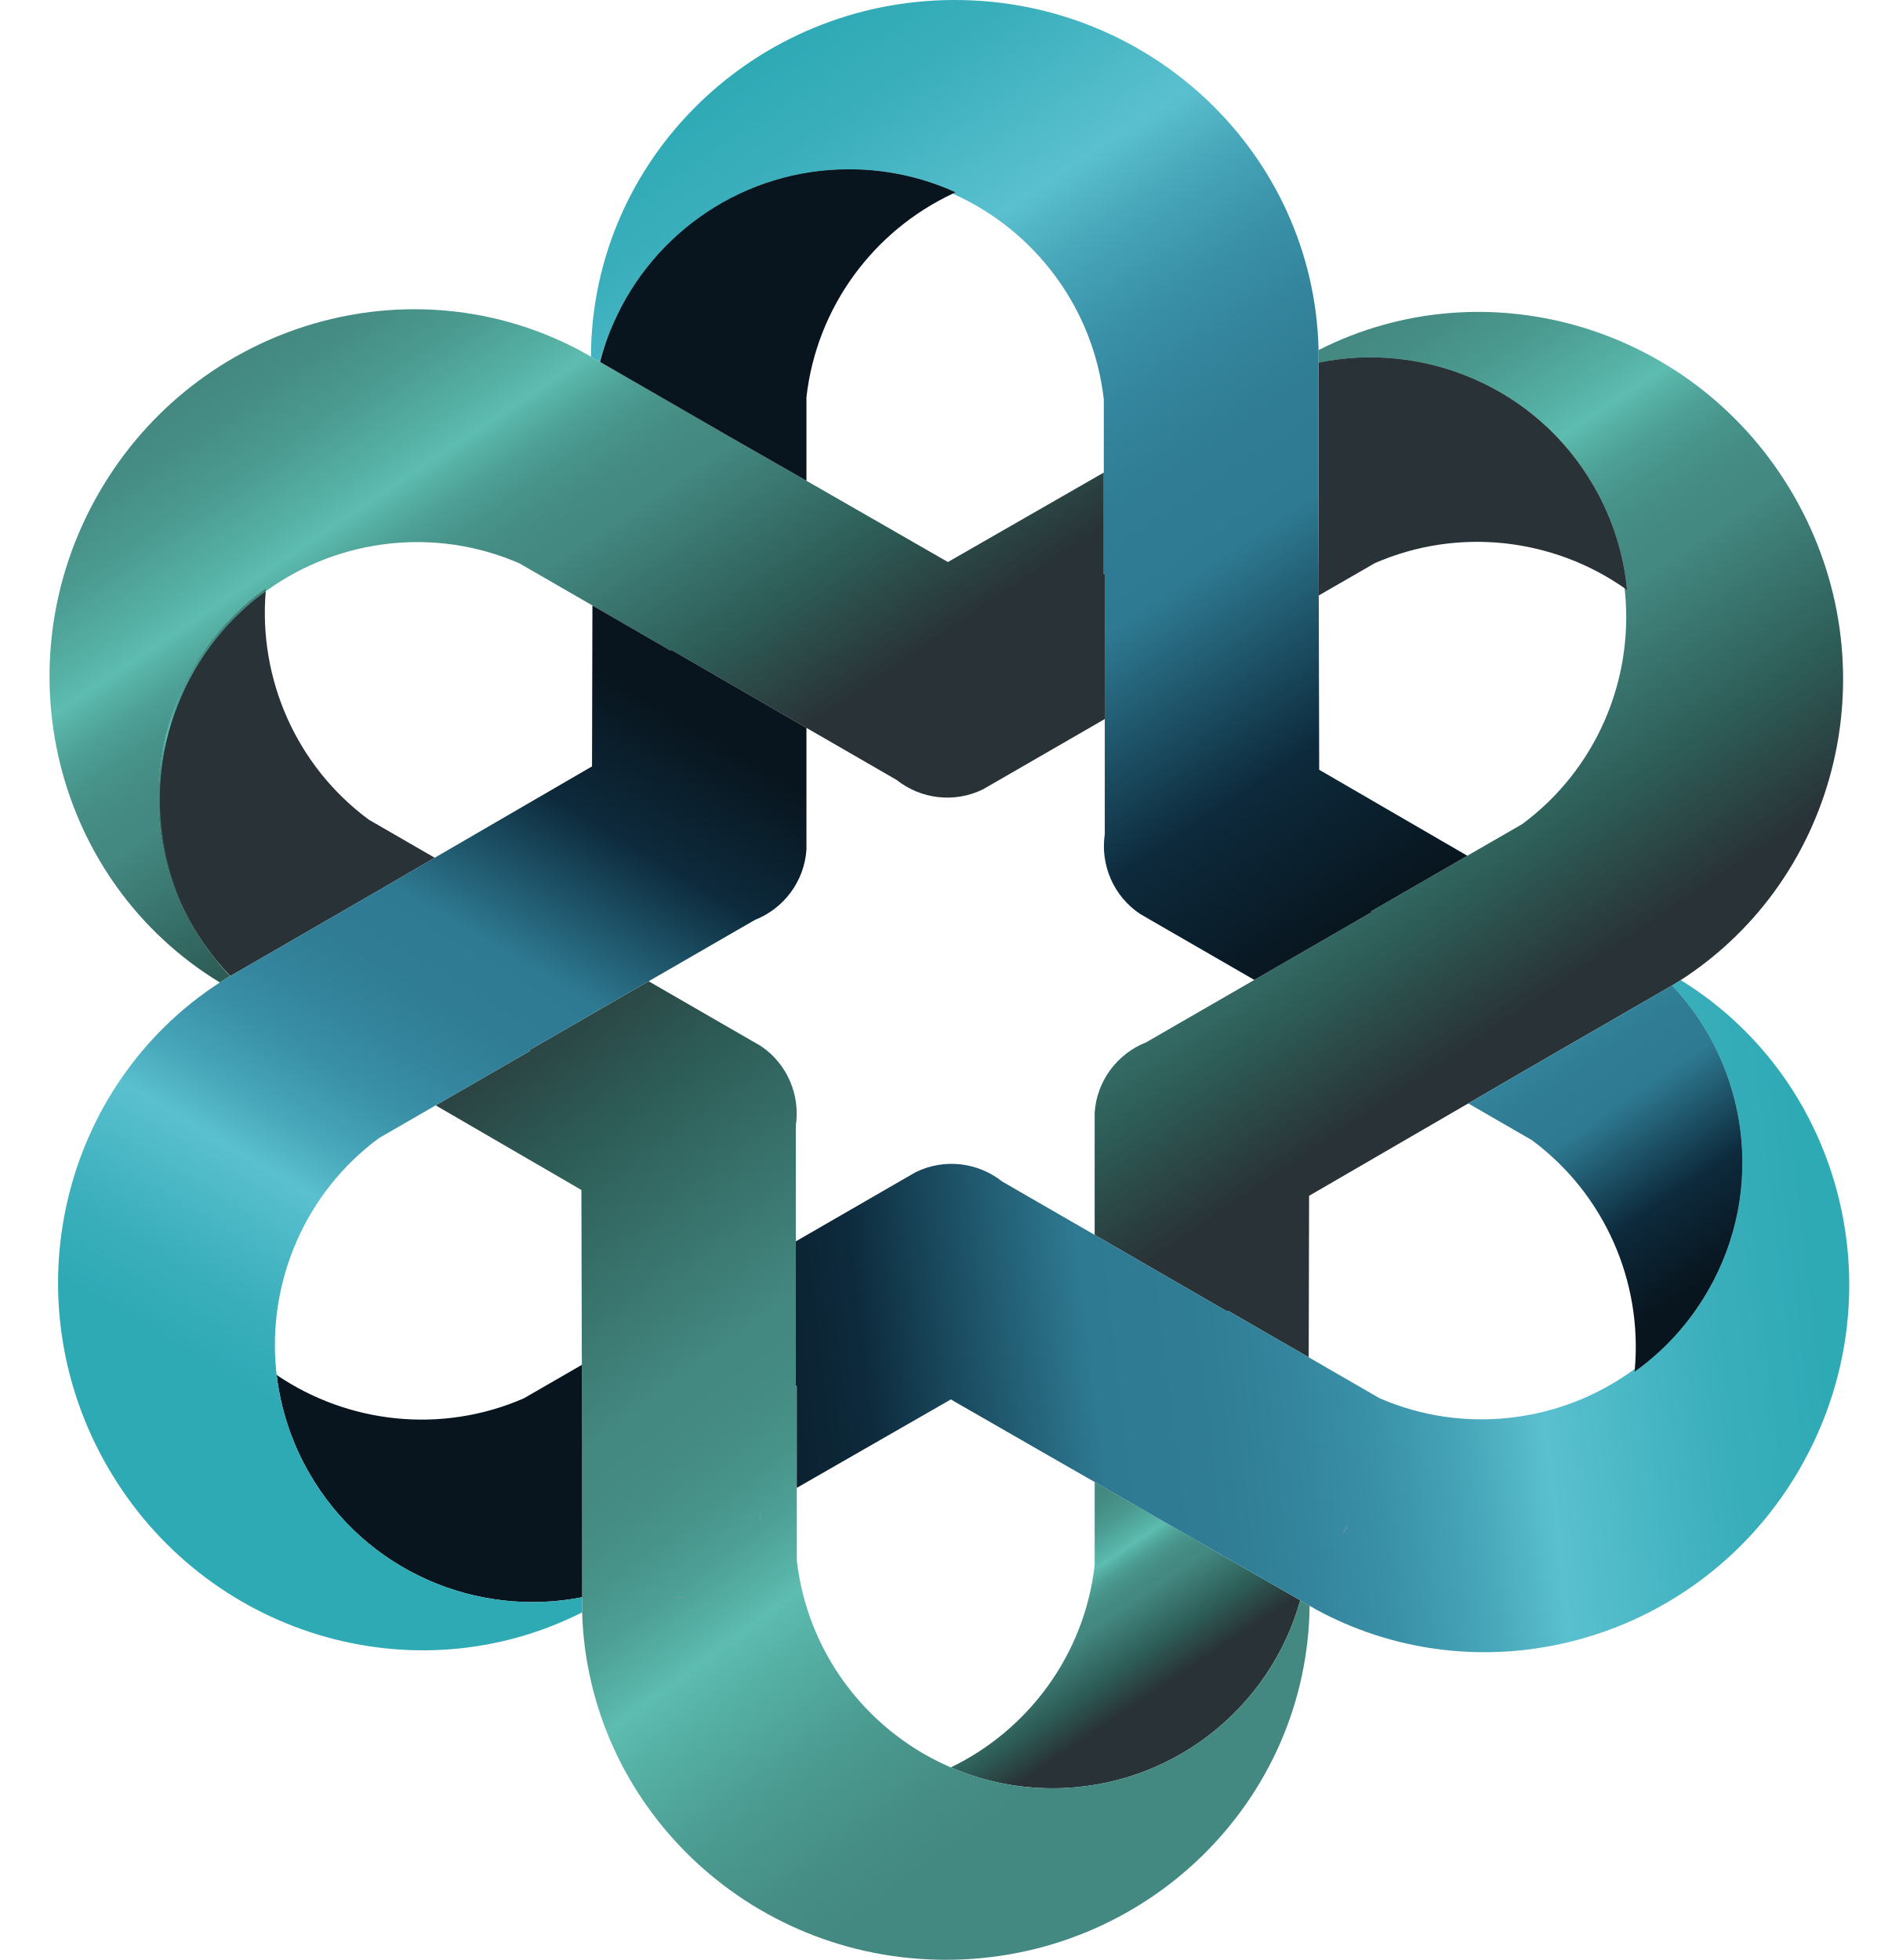
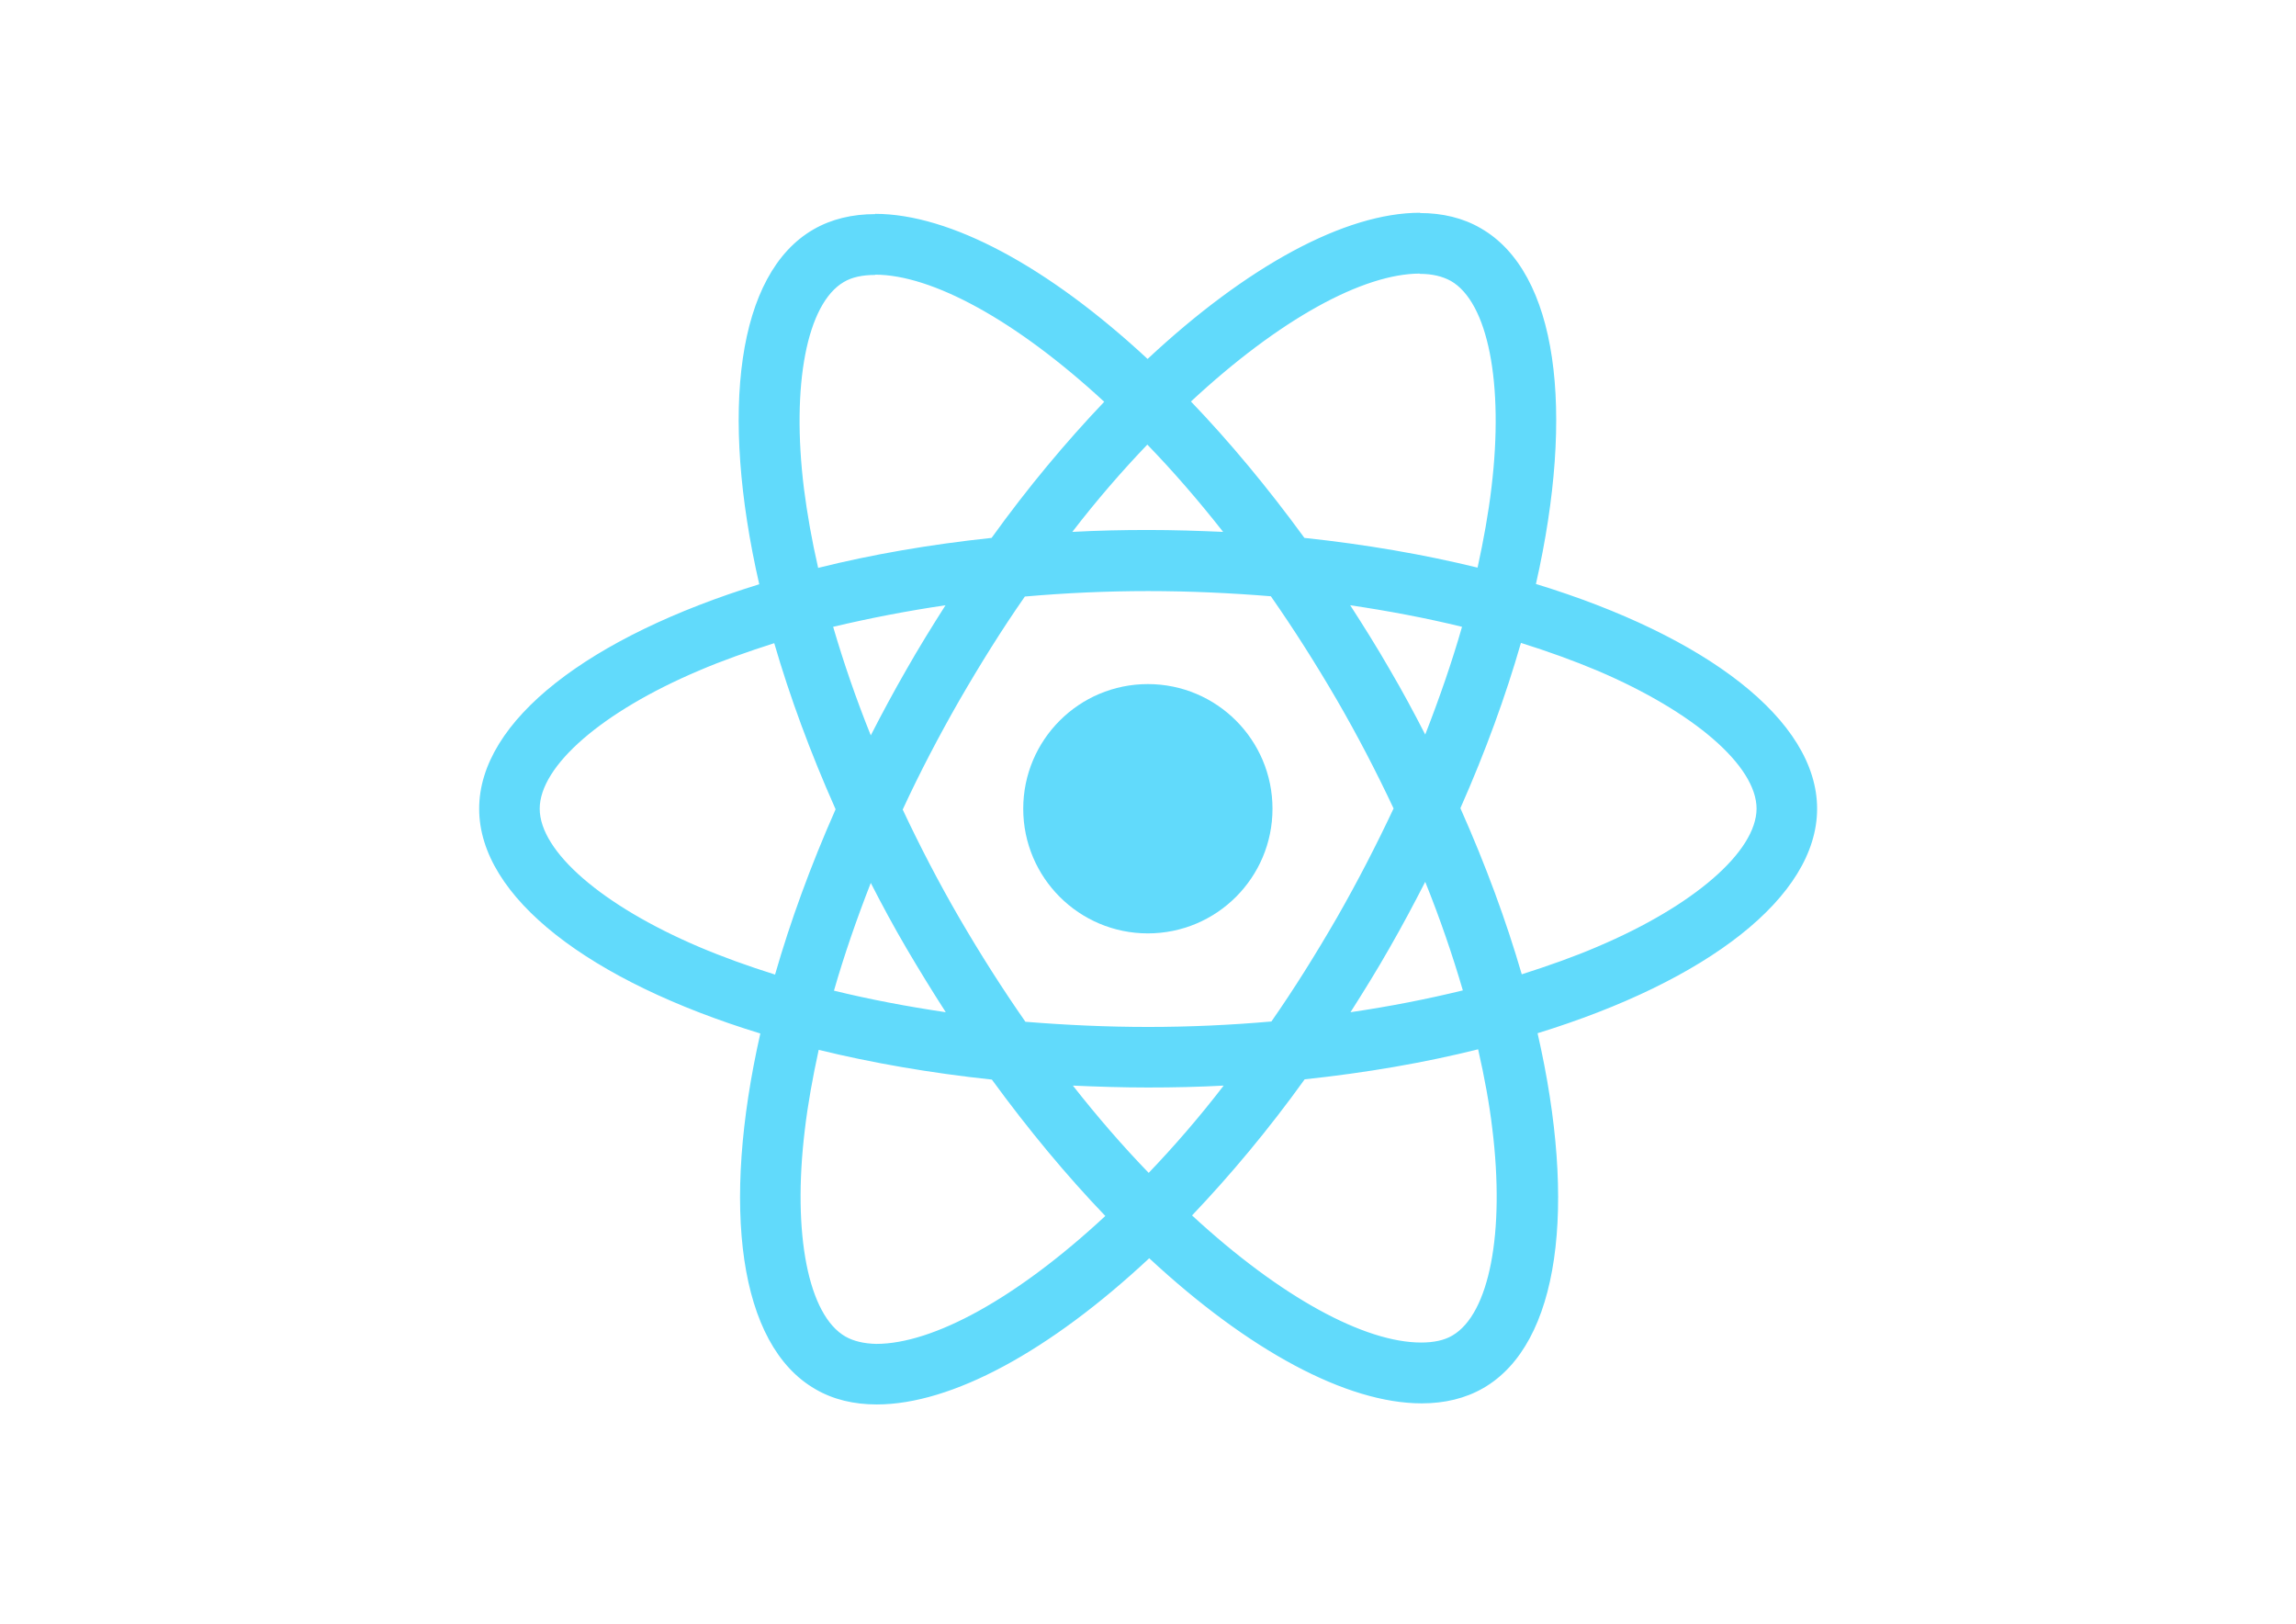
- <svg xmlns="http://www.w3.org/2000/svg" xmlns:xlink="http://www.w3.org/1999/xlink" height="403.7" preserveAspectRatio="xMidYMid meet" version="1.0" viewBox="-10.2 -0.0 391.0 403.7" width="391.0" zoomAndPan="magnify">
-   <linearGradient gradientUnits="userSpaceOnUse" id="a" x1="230.11" x2="325.56" xlink:actuate="onLoad" xlink:show="other" xlink:type="simple" y1="93.125" y2="235.01">
-     <stop offset="0" stop-color="#438881" />
-     <stop offset=".053" stop-color="#458D85" />
-     <stop offset=".13" stop-color="#4B9B91" />
-     <stop offset=".22" stop-color="#57B3A7" />
-     <stop offset=".25" stop-color="#5DBDB0" />
-     <stop offset=".263" stop-color="#59B5A9" />
-     <stop offset=".305" stop-color="#4EA197" />
-     <stop offset=".349" stop-color="#47938A" />
-     <stop offset=".394" stop-color="#448B83" />
-     <stop offset=".443" stop-color="#438881" />
-     <stop offset=".644" stop-color="#2D5C56" />
-     <stop offset=".8" stop-color="#293236" />
-     <stop offset="1" stop-color="#293236" />
-   </linearGradient>
-   <path d="m335.95 201.87c-0.43 0.29-0.859 0.56-1.3 0.83l-0.489 0.291-0.421 0.229-28.989 16.739c-3.9 2.271-8.141 4.74-12.561 7.311-10.74 6.25-22.49 13.061-32.779 19.029-0.021 10.451-0.051 22.181-0.08 33.261l-16.601-9.58-0.1 0.181-27.38-15.811v-25.189c0.439-6.591 4.71-12.15 10.6-14.471l22.28-12.86 24.12-13.93-0.101-0.18 19.851-11.46 11.3-6.52c15.229-11.27 22.939-29.57 21.18-47.69-0.03-0.3-0.06-0.6-0.1-0.9 0.16 0.1 0.319 0.22 0.479 0.33-0.699-7.31-2.939-14.59-6.859-21.37-11.73-20.32-34.88-29.92-56.65-25.4v-2.6c34.72-17.63 77.82-4.76 97.84 29.9 0 0.01 0 0.01 0.01 0.02 20.07 34.75 9.56 78.65-23.25 99.84z" fill="url(#a)" />
-   <linearGradient gradientUnits="userSpaceOnUse" id="b" x1="201.61" x2="230.01" xlink:actuate="onLoad" xlink:show="other" xlink:type="simple" y1="317.1" y2="359.32">
-     <stop offset="0" stop-color="#438881" />
-     <stop offset=".053" stop-color="#458D85" />
-     <stop offset=".13" stop-color="#4B9B91" />
-     <stop offset=".22" stop-color="#57B3A7" />
-     <stop offset=".25" stop-color="#5DBDB0" />
-     <stop offset=".263" stop-color="#59B5A9" />
-     <stop offset=".305" stop-color="#4EA197" />
-     <stop offset=".349" stop-color="#47938A" />
-     <stop offset=".394" stop-color="#448B83" />
-     <stop offset=".443" stop-color="#438881" />
-     <stop offset=".644" stop-color="#2D5C56" />
-     <stop offset=".8" stop-color="#293236" />
-     <stop offset="1" stop-color="#293236" />
-   </linearGradient>
-   <path d="m257.59 329.62c-6.24 22.33-26.72 38.711-51.04 38.711-7.431 0-14.511-1.541-20.93-4.301 16.01-7.72 27.541-23.26 29.63-41.67v-17.11c5.6 3.209 10.989 6.299 15.859 9.08l26.481 15.29z" fill="url(#b)" />
-   <linearGradient gradientUnits="userSpaceOnUse" id="c" x1="276.54" x2="313.85" xlink:actuate="onLoad" xlink:show="other" xlink:type="simple" y1="68.013" y2="123.48">
-     <stop offset="0" stop-color="#438881" />
-     <stop offset=".053" stop-color="#458D85" />
-     <stop offset=".13" stop-color="#4B9B91" />
-     <stop offset=".22" stop-color="#57B3A7" />
-     <stop offset=".25" stop-color="#5DBDB0" />
-     <stop offset=".263" stop-color="#59B5A9" />
-     <stop offset=".305" stop-color="#4EA197" />
-     <stop offset=".349" stop-color="#47938A" />
-     <stop offset=".394" stop-color="#448B83" />
-     <stop offset=".443" stop-color="#438881" />
-     <stop offset=".644" stop-color="#2D5C56" />
-     <stop offset=".8" stop-color="#293236" />
-     <stop offset="1" stop-color="#293236" />
-   </linearGradient>
-   <path d="m324.86 121.48c-0.16-0.11-0.319-0.23-0.479-0.33-0.79-7.01-3-13.97-6.76-20.47-11.66-20.2-34.61-29.81-56.271-25.48v-0.49c21.771-4.52 44.92 5.08 56.65 25.4 3.92 6.78 6.161 14.06 6.86 21.37z" fill="url(#c)" />
-   <path d="m257.59 329.62c-6.24 22.33-26.72 38.711-51.04 38.711-7.431 0-14.511-1.541-20.93-4.301-0.34-0.14-0.67-0.289-1-0.439-16.57-7.551-28.57-23.37-30.71-42.19l-0.01-14.95c10.45-5.979 21.76-12.479 31.73-18.209 0.909 0.52 1.829 1.049 2.76 1.59 0.851 0.489 1.71 0.979 2.58 1.479 3.87 2.22 7.87 4.521 11.899 6.84 0.98 0.56 1.971 1.13 2.961 1.7 3.16 1.811 6.319 3.62 9.42 5.4 5.6 3.209 10.989 6.299 15.859 9.08l26.481 15.289z" fill="none" />
-   <linearGradient gradientUnits="userSpaceOnUse" id="d" x1="204.74" x2="52.739" xlink:actuate="onLoad" xlink:show="other" xlink:type="simple" y1="369.56" y2="164.22">
-     <stop offset="0" stop-color="#438881" />
-     <stop offset=".053" stop-color="#458D85" />
-     <stop offset=".13" stop-color="#4B9B91" />
-     <stop offset=".22" stop-color="#57B3A7" />
-     <stop offset=".25" stop-color="#5DBDB0" />
-     <stop offset=".263" stop-color="#59B5A9" />
-     <stop offset=".305" stop-color="#4EA197" />
-     <stop offset=".349" stop-color="#47938A" />
-     <stop offset=".394" stop-color="#448B83" />
-     <stop offset=".443" stop-color="#438881" />
-     <stop offset=".644" stop-color="#2D5C56" />
-     <stop offset=".8" stop-color="#293236" />
-     <stop offset="1" stop-color="#293236" />
-   </linearGradient>
-   <path d="m79.33 176.67c-4.55 2.64-8.93 5.19-12.93 7.52l-29.17 16.84c-1.01-1.04-1.97-2.13-2.88-3.24-0.24-0.28-0.45-0.55-0.67-0.84-0.31-0.39-0.62-0.79-0.9-1.2-12.15-16.43-14.14-39.16-3.27-57.98 3.91-6.78 9.09-12.36 15.07-16.63-0.02 0.22-0.04 0.43-0.05 0.65-1.51 17.91 6.18 35.91 21.23 47.04l13.57 7.84zm180.19 154.07c-0.45 40.34-33.8 72.909-74.9 72.919h-0.02c-40.65 0-73.73-31.84-74.91-71.56v-34.56c-0.02-5.069-0.04-10.64-0.06-16.42-0.03-11.899-0.06-24.72-0.09-36.02-9.43-5.471-20.07-11.65-30.01-17.43l19.46-11.24-0.1-0.17 24.5-14.15 21.13 12.2 1.95 1.12c5.49 3.68 8.17 10.15 7.23 16.41v53.59h0.2v21.02l0.01 14.95c2.14 18.82 14.14 34.64 30.71 42.19 0.33 0.15 0.66 0.3 1 0.439 6.419 2.76 13.5 4.301 20.93 4.301 24.32 0 44.8-16.381 51.04-38.711l0.149 0.09 1.781 1.032zm-128.69-1.681h-2.33c0.38 0.021 0.77 0.04 1.17 0.04 0.39 0 0.78-0.019 1.16-0.04zm15.6-16.72c0-0.381-0.02-0.76-0.04-1.131v2.25c0.02-0.369 0.04-0.75 0.04-1.119z" fill="url(#d)" />
-   <linearGradient gradientUnits="userSpaceOnUse" id="e" x1="129.38" x2="131.21" xlink:actuate="onLoad" xlink:show="other" xlink:type="simple" y1="328.64" y2="331.35">
-     <stop offset="0" stop-color="#438881" />
-     <stop offset=".053" stop-color="#458D85" />
-     <stop offset=".13" stop-color="#4B9B91" />
-     <stop offset=".22" stop-color="#57B3A7" />
-     <stop offset=".25" stop-color="#5DBDB0" />
-     <stop offset=".263" stop-color="#59B5A9" />
-     <stop offset=".305" stop-color="#4EA197" />
-     <stop offset=".349" stop-color="#47938A" />
-     <stop offset=".394" stop-color="#448B83" />
-     <stop offset=".443" stop-color="#438881" />
-     <stop offset=".644" stop-color="#2D5C56" />
-     <stop offset=".8" stop-color="#293236" />
-     <stop offset="1" stop-color="#293236" />
-   </linearGradient>
-   <path d="m130.83 329.06c-0.38 0.021-0.77 0.04-1.16 0.04-0.4 0-0.79-0.02-1.17-0.04h2.33z" fill="url(#e)" />
-   <linearGradient gradientUnits="userSpaceOnUse" id="f" x1="145.98" x2="148.6" xlink:actuate="onLoad" xlink:show="other" xlink:type="simple" y1="311.73" y2="315.63">
-     <stop offset="0" stop-color="#438881" />
-     <stop offset=".053" stop-color="#458D85" />
-     <stop offset=".13" stop-color="#4B9B91" />
-     <stop offset=".22" stop-color="#57B3A7" />
-     <stop offset=".25" stop-color="#5DBDB0" />
-     <stop offset=".263" stop-color="#59B5A9" />
-     <stop offset=".305" stop-color="#4EA197" />
-     <stop offset=".349" stop-color="#47938A" />
-     <stop offset=".394" stop-color="#448B83" />
-     <stop offset=".443" stop-color="#438881" />
-     <stop offset=".644" stop-color="#2D5C56" />
-     <stop offset=".8" stop-color="#293236" />
-     <stop offset="1" stop-color="#293236" />
-   </linearGradient>
-   <path d="m146.43 312.34c0 0.369-0.02 0.75-0.04 1.119v-2.25c0.02 0.372 0.04 0.75 0.04 1.131z" fill="url(#f)" />
-   <linearGradient gradientUnits="userSpaceOnUse" id="g" x1="364.03" x2="129.67" xlink:actuate="onLoad" xlink:show="other" xlink:type="simple" y1="265.58" y2="293.55">
-     <stop offset="0" stop-color="#2EAAB5" />
-     <stop offset=".1" stop-color="#3BAFBC" />
-     <stop offset=".243" stop-color="#58BFCE" />
-     <stop offset=".25" stop-color="#5AC0CF" />
-     <stop offset=".321" stop-color="#47A6B9" />
-     <stop offset=".395" stop-color="#3A92A8" />
-     <stop offset=".471" stop-color="#33849C" />
-     <stop offset=".55" stop-color="#2F7C94" />
-     <stop offset=".636" stop-color="#2E7A92" />
-     <stop offset=".834" stop-color="#0D2A3C" />
-     <stop offset="1" stop-color="#08151E" />
-   </linearGradient>
-   <path d="m109.69 297.54v31.44c-21.64 4.28-44.53-5.34-56.17-25.51-3.72-6.431-5.92-13.33-6.74-20.271 14.7 10 33.91 12.211 50.9 4.82l11.95-6.9c0.02 5.781 0.04 11.351 0.06 16.421zm250.78 4.96v0.02c-20.33 35.21-64.47 47.939-99.46 29.08l-1.49-0.859-1.78-1.031-0.149-0.09-26.48-15.289c-4.87-2.781-10.26-5.871-15.859-9.08-3.101-1.78-6.26-3.59-9.42-5.4-0.99-0.57-1.98-1.141-2.961-1.7-4.029-2.319-8.029-4.62-11.899-6.84-0.87-0.5-1.729-0.99-2.58-1.479-0.931-0.541-1.851-1.07-2.76-1.59-9.97 5.729-21.28 12.229-31.73 18.209v-21.02h-0.2v-29.75l22.74-13.131 1.95-1.119c5.93-2.92 12.88-2 17.83 1.939l19.03 10.98 27.38 15.811 0.1-0.181 16.601 9.58 14.55 8.41c17.37 7.56 37.069 5.069 51.89-5.5 0.25-0.181 0.49-0.351 0.73-0.53-0.011 0.189-0.03 0.38-0.051 0.57 5.98-4.27 11.171-9.85 15.08-16.631 12-20.779 8.32-46.31-7.369-62.889l0.489-0.291c0.44-0.27 0.87-0.54 1.3-0.83 33.798 20.872 44.839 65.43 24.518 100.63zm-93.11 11.661l-1.16 2.029c0.211-0.32 0.421-0.65 0.62-0.99 0.2-0.34 0.37-0.69 0.54-1.039z" fill="url(#g)" />
-   <linearGradient gradientUnits="userSpaceOnUse" id="h" x1="266.52" x2="267.3" xlink:actuate="onLoad" xlink:show="other" xlink:type="simple" y1="314.8" y2="315.95">
-     <stop offset="0" stop-color="#2EAAB5" />
-     <stop offset=".1" stop-color="#3BAFBC" />
-     <stop offset=".243" stop-color="#58BFCE" />
-     <stop offset=".25" stop-color="#5AC0CF" />
-     <stop offset=".321" stop-color="#47A6B9" />
-     <stop offset=".395" stop-color="#3A92A8" />
-     <stop offset=".471" stop-color="#33849C" />
-     <stop offset=".55" stop-color="#2F7C94" />
-     <stop offset=".636" stop-color="#2E7A92" />
-     <stop offset=".834" stop-color="#0D2A3C" />
-     <stop offset="1" stop-color="#08151E" />
-   </linearGradient>
-   <path d="m267.36 314.16c-0.17 0.35-0.34 0.699-0.54 1.039-0.199 0.34-0.409 0.67-0.62 0.99l1.16-2.029z" fill="url(#h)" />
-   <linearGradient gradientUnits="userSpaceOnUse" id="i" x1="315.38" x2="361.42" xlink:actuate="onLoad" xlink:show="other" xlink:type="simple" y1="219.92" y2="288.36">
-     <stop offset="0" stop-color="#2EAAB5" />
-     <stop offset=".1" stop-color="#3BAFBC" />
-     <stop offset=".243" stop-color="#58BFCE" />
-     <stop offset=".25" stop-color="#5AC0CF" />
-     <stop offset=".321" stop-color="#47A6B9" />
-     <stop offset=".395" stop-color="#3A92A8" />
-     <stop offset=".471" stop-color="#33849C" />
-     <stop offset=".55" stop-color="#2F7C94" />
-     <stop offset=".636" stop-color="#2E7A92" />
-     <stop offset=".834" stop-color="#0D2A3C" />
-     <stop offset="1" stop-color="#08151E" />
-   </linearGradient>
-   <path d="m341.53 265.88c-3.909 6.781-9.1 12.361-15.08 16.631 0.021-0.19 0.04-0.381 0.051-0.57 5.67-4.199 10.59-9.6 14.34-16.1 11.939-20.67 8.359-46.03-7.101-62.62l0.421-0.229c15.689 16.579 19.369 42.109 7.369 62.888z" fill="url(#i)" />
-   <g id="change1_1">
-     <path d="m146.43 312.34c0 0.369-0.02 0.75-0.04 1.119v-2.25c0.02 0.372 0.04 0.75 0.04 1.131z" fill="#BF5082" />
+ <svg xmlns="http://www.w3.org/2000/svg" viewBox="0 0 841.9 595.3">
+   <g fill="#61DAFB">
+     <path d="M666.3 296.5c0-32.5-40.7-63.3-103.1-82.4 14.4-63.6 8-114.2-20.2-130.4-6.5-3.8-14.1-5.6-22.4-5.6v22.3c4.6 0 8.3.9 11.4 2.6 13.6 7.8 19.5 37.5 14.9 75.7-1.1 9.4-2.9 19.3-5.1 29.4-19.6-4.8-41-8.5-63.5-10.9-13.5-18.5-27.5-35.3-41.6-50 32.6-30.3 63.2-46.9 84-46.9V78c-27.5 0-63.5 19.6-99.9 53.6-36.4-33.8-72.4-53.2-99.9-53.2v22.3c20.7 0 51.4 16.5 84 46.6-14 14.7-28 31.4-41.3 49.9-22.6 2.4-44 6.1-63.6 11-2.3-10-4-19.7-5.2-29-4.7-38.2 1.1-67.9 14.6-75.8 3-1.8 6.9-2.6 11.5-2.6V78.5c-8.4 0-16 1.8-22.6 5.6-28.1 16.2-34.4 66.7-19.9 130.1-62.2 19.2-102.7 49.9-102.7 82.3 0 32.5 40.7 63.3 103.1 82.4-14.4 63.6-8 114.2 20.2 130.4 6.5 3.8 14.1 5.6 22.5 5.6 27.5 0 63.5-19.6 99.9-53.6 36.4 33.8 72.4 53.2 99.9 53.2 8.4 0 16-1.8 22.6-5.6 28.1-16.2 34.4-66.7 19.9-130.1 62-19.1 102.5-49.9 102.5-82.3zm-130.2-66.7c-3.7 12.9-8.3 26.2-13.5 39.5-4.1-8-8.4-16-13.1-24-4.6-8-9.5-15.8-14.4-23.4 14.2 2.1 27.9 4.7 41 7.9zm-45.8 106.5c-7.8 13.5-15.8 26.3-24.1 38.2-14.9 1.3-30 2-45.2 2-15.1 0-30.2-.7-45-1.9-8.3-11.9-16.4-24.6-24.2-38-7.6-13.1-14.5-26.4-20.8-39.8 6.2-13.4 13.2-26.8 20.7-39.9 7.8-13.5 15.8-26.3 24.1-38.2 14.9-1.3 30-2 45.2-2 15.1 0 30.2.7 45 1.9 8.3 11.9 16.4 24.6 24.2 38 7.6 13.1 14.5 26.4 20.8 39.8-6.3 13.4-13.2 26.8-20.7 39.9zm32.3-13c5.4 13.4 10 26.8 13.8 39.8-13.1 3.2-26.9 5.9-41.2 8 4.9-7.7 9.8-15.6 14.4-23.7 4.6-8 8.9-16.1 13-24.1zM421.2 430c-9.3-9.6-18.6-20.3-27.8-32 9 .4 18.2.7 27.5.7 9.4 0 18.7-.2 27.8-.7-9 11.7-18.3 22.4-27.5 32zm-74.4-58.9c-14.2-2.1-27.9-4.7-41-7.9 3.7-12.9 8.3-26.2 13.5-39.5 4.1 8 8.4 16 13.1 24 4.7 8 9.5 15.8 14.4 23.4zM420.7 163c9.3 9.6 18.6 20.3 27.8 32-9-.4-18.2-.7-27.5-.7-9.4 0-18.7.2-27.8.7 9-11.7 18.3-22.4 27.5-32zm-74 58.9c-4.9 7.7-9.8 15.6-14.4 23.7-4.6 8-8.9 16-13 24-5.4-13.4-10-26.8-13.8-39.8 13.1-3.1 26.9-5.8 41.2-7.9zm-90.5 125.2c-35.4-15.1-58.3-34.9-58.3-50.6 0-15.7 22.9-35.6 58.3-50.6 8.6-3.7 18-7 27.7-10.1 5.7 19.6 13.2 40 22.5 60.9-9.2 20.8-16.6 41.1-22.2 60.6-9.9-3.1-19.3-6.5-28-10.2zM310 490c-13.6-7.8-19.5-37.5-14.9-75.7 1.1-9.4 2.9-19.3 5.1-29.4 19.6 4.8 41 8.5 63.5 10.9 13.5 18.5 27.5 35.3 41.6 50-32.6 30.3-63.2 46.9-84 46.9-4.5-.1-8.3-1-11.3-2.7zm237.2-76.2c4.7 38.2-1.1 67.9-14.6 75.8-3 1.8-6.9 2.6-11.5 2.6-20.7 0-51.4-16.5-84-46.6 14-14.7 28-31.4 41.3-49.9 22.6-2.4 44-6.1 63.6-11 2.3 10.1 4.1 19.8 5.2 29.1zm38.5-66.7c-8.6 3.7-18 7-27.7 10.1-5.7-19.6-13.2-40-22.5-60.9 9.2-20.8 16.6-41.1 22.2-60.6 9.9 3.1 19.3 6.5 28.1 10.2 35.4 15.1 58.3 34.9 58.3 50.6-.1 15.7-23 35.6-58.4 50.6zM320.8 78.4z" />
+     <circle cx="420.9" cy="296.5" r="45.7" />
+     <path d="M520.5 78.1z" />
  </g>
-   <g id="change1_2">
-     <path d="m130.83 329.06c-0.38 0.021-0.77 0.04-1.16 0.04-0.4 0-0.79-0.02-1.17-0.04h2.33z" fill="#BF5082" />
-   </g>
-   <path d="m217.13 82.25v15.08c-10.55 6.04-22.011 12.63-32.1 18.43-9.14-5.25-19.43-11.16-29.14-16.74-5.77-3.3-11.33-6.49-16.34-9.35l-26.18-15.12-0.06-0.03c0.14-0.5 0.28-1.01 0.43-1.5 0.02-0.06 0.03-0.12 0.05-0.18 0.12-0.38 0.23-0.75 0.36-1.12 0.06-0.2 0.13-0.41 0.2-0.6 0.14-0.42 0.29-0.85 0.45-1.27 0.19-0.51 0.39-1.01 0.59-1.51 0.01-0.04 0.03-0.08 0.05-0.12 0.11-0.28 0.22-0.55 0.35-0.83 0-0.01 0.01-0.03 0.02-0.04v-0.01c0.16-0.38 0.32-0.76 0.5-1.13 0.23-0.49 0.46-0.98 0.7-1.46 0.06-0.11 0.11-0.22 0.17-0.34 0.24-0.47 0.48-0.93 0.73-1.39 0.01-0.02 0.03-0.05 0.04-0.07 0.26-0.48 0.53-0.95 0.81-1.41 0.06-0.11 0.12-0.22 0.19-0.33 0.02-0.03 0.04-0.07 0.06-0.1 0.01-0.01 0.02-0.03 0.02-0.04 0.26-0.45 0.53-0.87 0.81-1.31 0.04-0.06 0.08-0.12 0.13-0.19 0.06-0.1 0.13-0.2 0.19-0.3 0.28-0.42 0.56-0.84 0.85-1.25 0-0.01 0.01-0.02 0.02-0.03 0.36-0.52 0.73-1.03 1.11-1.53 0.05-0.07 0.09-0.13 0.14-0.19 0.33-0.43 0.66-0.85 1-1.27 0.11-0.14 0.21-0.27 0.33-0.4 0.31-0.38 0.63-0.76 0.96-1.13 0.37-0.43 0.75-0.85 1.14-1.27 0.77-0.82 1.56-1.62 2.38-2.4 0.21-0.2 0.43-0.4 0.65-0.6 0.04-0.04 0.09-0.08 0.14-0.12 0.33-0.31 0.67-0.6 1.01-0.9 0.06-0.05 0.13-0.11 0.19-0.16 0.4-0.35 0.81-0.69 1.23-1.02 0.11-0.09 0.22-0.17 0.33-0.26 0.46-0.37 0.93-0.73 1.41-1.08 0.5-0.37 1.01-0.73 1.52-1.09 0.59-0.4 1.18-0.79 1.79-1.17 0.5-0.32 1.01-0.63 1.53-0.92 0.41-0.24 0.82-0.47 1.24-0.7 0.04-0.03 0.08-0.05 0.12-0.06 0.21-0.12 0.42-0.23 0.63-0.34 0.35-0.19 0.71-0.37 1.07-0.55 0.18-0.09 0.37-0.18 0.56-0.27 0.49-0.24 0.98-0.47 1.47-0.69 0.04-0.01 0.07-0.03 0.1-0.04 0.57-0.25 1.14-0.49 1.72-0.73 0.03-0.01 0.05-0.02 0.08-0.03 0.47-0.19 0.95-0.37 1.44-0.54 0.07-0.02 0.13-0.05 0.2-0.07 0.16-0.07 0.33-0.12 0.49-0.18 0.52-0.18 1.04-0.36 1.57-0.52 0.51-0.16 1.03-0.32 1.55-0.46 0.19-0.06 0.38-0.11 0.58-0.16 0.45-0.12 0.91-0.24 1.37-0.35 0.06-0.02 0.12-0.03 0.17-0.04 0.22-0.05 0.44-0.1 0.66-0.15 0.48-0.11 0.96-0.21 1.45-0.3 0.02 0 0.03-0.01 0.05-0.01 0.57-0.11 1.16-0.22 1.74-0.31 0.61-0.09 1.22-0.18 1.84-0.25 0.2-0.03 0.41-0.06 0.62-0.08 0.07-0.01 0.14-0.01 0.21-0.02 0.51-0.06 1.02-0.1 1.54-0.14 0.61-0.05 1.22-0.09 1.84-0.11 0.12-0.01 0.25-0.01 0.38-0.01 0.09 0 0.18-0.01 0.27-0.01 0.54-0.02 1.08-0.03 1.63-0.03 1.96 0 3.89 0.11 5.79 0.31 0.43 0.05 0.86 0.1 1.28 0.16 0.35 0.05 0.71 0.1 1.07 0.15 0.16 0.02 0.32 0.05 0.48 0.08 0.81 0.13 1.61 0.28 2.41 0.45 0.95 0.2 1.89 0.42 2.82 0.68 0.36 0.09 0.71 0.19 1.07 0.3 0.52 0.15 1.04 0.31 1.55 0.48 0.41 0.13 0.82 0.27 1.23 0.42 0.89 0.31 1.77 0.65 2.64 1.01 0.4 0.17 0.8 0.34 1.19 0.52 0.14 0.06 0.27 0.12 0.41 0.18 16.571 7.54 28.57 23.36 30.71 42.18z" fill="none" />
-   <linearGradient gradientUnits="userSpaceOnUse" id="j" x1="60.5" x2="150.96" xlink:actuate="onLoad" xlink:show="other" xlink:type="simple" y1="58.292" y2="192.75">
-     <stop offset="0" stop-color="#438881" />
-     <stop offset=".053" stop-color="#458D85" />
-     <stop offset=".13" stop-color="#4B9B91" />
-     <stop offset=".22" stop-color="#57B3A7" />
-     <stop offset=".25" stop-color="#5DBDB0" />
-     <stop offset=".263" stop-color="#59B5A9" />
-     <stop offset=".305" stop-color="#4EA197" />
-     <stop offset=".349" stop-color="#47938A" />
-     <stop offset=".394" stop-color="#448B83" />
-     <stop offset=".443" stop-color="#438881" />
-     <stop offset=".644" stop-color="#2D5C56" />
-     <stop offset=".8" stop-color="#293236" />
-     <stop offset="1" stop-color="#293236" />
-   </linearGradient>
-   <path d="m217.33 118.23v29.87l-23.121 13.35-1.949 1.12c-5.93 2.92-12.87 2-17.82-1.94l-18.55-10.71-27.86-16.08-0.1 0.17-16.12-9.3-15.04-8.68c-17.37-7.56-37.07-5.08-51.89 5.5-0.12 0.08-0.23 0.17-0.35 0.26 0.01-0.22 0.03-0.43 0.05-0.65-5.98 4.27-11.16 9.85-15.07 16.63-10.87 18.82-8.88 41.55 3.27 57.98 0.28 0.41 0.59 0.81 0.9 1.2 0.22 0.29 0.43 0.56 0.67 0.84 0.89 1.13 1.84 2.22 2.84 3.27l-0.7 0.4c-0.47 0.29-0.94 0.59-1.41 0.9-34.09-20.77-45.28-65.53-24.9-100.87l0.01-0.01c20.33-35.21 64.46-47.94 99.45-29.08l1.86 1.07 1.81 1.05 0.06 0.03 26.18 15.12c5.01 2.86 10.57 6.05 16.34 9.35 9.71 5.58 20 11.49 29.14 16.74 10.089-5.8 21.55-12.39 32.1-18.43v20.9h0.2z" fill="url(#j)" />
-   <linearGradient gradientUnits="userSpaceOnUse" id="k" x1="23.219" x2="54.098" xlink:actuate="onLoad" xlink:show="other" xlink:type="simple" y1="135.51" y2="181.41">
-     <stop offset="0" stop-color="#438881" />
-     <stop offset=".053" stop-color="#458D85" />
-     <stop offset=".13" stop-color="#4B9B91" />
-     <stop offset=".22" stop-color="#57B3A7" />
-     <stop offset=".25" stop-color="#5DBDB0" />
-     <stop offset=".263" stop-color="#59B5A9" />
-     <stop offset=".305" stop-color="#4EA197" />
-     <stop offset=".349" stop-color="#47938A" />
-     <stop offset=".394" stop-color="#448B83" />
-     <stop offset=".443" stop-color="#438881" />
-     <stop offset=".644" stop-color="#2D5C56" />
-     <stop offset=".8" stop-color="#293236" />
-     <stop offset="1" stop-color="#293236" />
-   </linearGradient>
-   <path d="m44.58 121.14c-0.02 0.22-0.04 0.43-0.05 0.65-5.82 4.23-10.89 9.72-14.72 16.37-10.78 18.67-8.9 41.18 2.97 57.59-12.15-16.43-14.14-39.16-3.27-57.98 3.91-6.78 9.09-12.36 15.07-16.63z" fill="url(#k)" />
-   <linearGradient gradientUnits="userSpaceOnUse" id="l" x1="100.93" x2="292.54" xlink:actuate="onLoad" xlink:show="other" xlink:type="simple" y1="-169.34" y2="115.49">
-     <stop offset="0" stop-color="#438881" />
-     <stop offset=".053" stop-color="#458D85" />
-     <stop offset=".13" stop-color="#4B9B91" />
-     <stop offset=".22" stop-color="#57B3A7" />
-     <stop offset=".25" stop-color="#5DBDB0" />
-     <stop offset=".263" stop-color="#59B5A9" />
-     <stop offset=".305" stop-color="#4EA197" />
-     <stop offset=".349" stop-color="#47938A" />
-     <stop offset=".394" stop-color="#448B83" />
-     <stop offset=".443" stop-color="#438881" />
-     <stop offset=".644" stop-color="#2D5C56" />
-     <stop offset=".8" stop-color="#293236" />
-     <stop offset="1" stop-color="#293236" />
-   </linearGradient>
-   <path d="m324.86 121.48c-0.16-0.11-0.319-0.23-0.479-0.33-14.75-10.3-34.22-12.65-51.41-5.17l-11.57 6.67c-0.01-5.82-0.029-11.43-0.05-16.53v-31.41c21.771-4.52 44.92 5.08 56.65 25.4 3.919 6.78 6.16 14.06 6.859 21.37z" fill="url(#l)" />
-   <linearGradient gradientUnits="userSpaceOnUse" id="m" x1="143.72" x2="179.03" xlink:actuate="onLoad" xlink:show="other" xlink:type="simple" y1="41.416" y2="93.898">
-     <stop offset="0" stop-color="#2EAAB5" />
-     <stop offset=".1" stop-color="#3BAFBC" />
-     <stop offset=".243" stop-color="#58BFCE" />
-     <stop offset=".25" stop-color="#5AC0CF" />
-     <stop offset=".321" stop-color="#47A6B9" />
-     <stop offset=".395" stop-color="#3A92A8" />
-     <stop offset=".471" stop-color="#33849C" />
-     <stop offset=".55" stop-color="#2F7C94" />
-     <stop offset=".636" stop-color="#2E7A92" />
-     <stop offset=".834" stop-color="#0D2A3C" />
-     <stop offset="1" stop-color="#08151E" />
-   </linearGradient>
-   <path d="m186.6 39.61c-0.199 0.09-0.4 0.18-0.59 0.28-0.39-0.18-0.79-0.35-1.19-0.52-0.87-0.36-1.75-0.7-2.64-1.01-0.41-0.15-0.82-0.29-1.23-0.42-0.51-0.17-1.03-0.33-1.55-0.48-0.36-0.11-0.71-0.21-1.07-0.3-0.93-0.26-1.87-0.48-2.82-0.68-0.8-0.17-1.6-0.32-2.41-0.45-0.16-0.03-0.32-0.06-0.48-0.08-0.35-0.05-0.71-0.11-1.07-0.15-0.42-0.06-0.85-0.11-1.28-0.16-1.9-0.2-3.83-0.31-5.79-0.31-0.55 0-1.09 0.01-1.63 0.03-0.09 0-0.18 0.01-0.27 0.01-0.13 0-0.26 0-0.38 0.01-0.62 0.02-1.23 0.06-1.84 0.11-0.52 0.04-1.03 0.08-1.54 0.14-0.07 0.01-0.14 0.01-0.21 0.02-0.21 0.02-0.42 0.05-0.62 0.08-0.62 0.07-1.23 0.16-1.84 0.25-0.58 0.09-1.16 0.19-1.74 0.31-0.02 0-0.03 0.01-0.05 0.01-0.49 0.09-0.98 0.19-1.45 0.3-0.22 0.05-0.44 0.1-0.66 0.15-0.05 0.01-0.11 0.02-0.17 0.04-0.46 0.11-0.92 0.23-1.37 0.35-0.2 0.05-0.39 0.1-0.58 0.16-0.52 0.14-1.04 0.3-1.55 0.46-0.53 0.16-1.05 0.34-1.57 0.52-0.16 0.06-0.33 0.11-0.49 0.18-0.07 0.02-0.13 0.05-0.2 0.07-0.49 0.17-0.97 0.35-1.44 0.54-0.03 0.01-0.05 0.02-0.08 0.03-0.58 0.24-1.15 0.48-1.72 0.73-0.03 0.01-0.06 0.03-0.1 0.04-0.49 0.22-0.98 0.45-1.47 0.69-0.19 0.09-0.38 0.18-0.56 0.27-0.36 0.18-0.72 0.36-1.07 0.55-0.21 0.11-0.42 0.22-0.63 0.34-0.04 0.01-0.08 0.03-0.12 0.06-0.42 0.22-0.83 0.46-1.24 0.7-0.52 0.29-1.03 0.6-1.53 0.92-0.61 0.38-1.2 0.77-1.79 1.17-0.51 0.36-1.02 0.72-1.52 1.09-0.48 0.35-0.95 0.71-1.41 1.08-0.11 0.09-0.22 0.17-0.33 0.26-0.42 0.33-0.83 0.67-1.23 1.02-0.06 0.05-0.13 0.11-0.19 0.16-0.34 0.3-0.68 0.59-1.01 0.9-0.05 0.04-0.1 0.08-0.14 0.12-0.22 0.2-0.44 0.4-0.65 0.6-0.82 0.78-1.61 1.58-2.38 2.4-0.39 0.42-0.77 0.84-1.14 1.27-0.33 0.37-0.65 0.75-0.96 1.13-0.12 0.13-0.22 0.26-0.33 0.4-0.34 0.42-0.67 0.84-1 1.27-0.05 0.06-0.09 0.12-0.14 0.19-0.38 0.5-0.75 1.01-1.11 1.53-0.01 0.01-0.02 0.02-0.02 0.03-0.29 0.41-0.58 0.83-0.85 1.25-0.06 0.1-0.13 0.2-0.19 0.3-0.05 0.07-0.09 0.13-0.13 0.19-0.28 0.44-0.55 0.86-0.81 1.31 0 0.01-0.01 0.03-0.02 0.04-0.02 0.03-0.04 0.07-0.06 0.1-0.07 0.11-0.13 0.22-0.19 0.33-0.28 0.46-0.55 0.93-0.81 1.41-0.01 0.02-0.03 0.05-0.04 0.07-0.25 0.46-0.49 0.92-0.73 1.39-0.06 0.12-0.11 0.23-0.17 0.34-0.24 0.48-0.47 0.97-0.7 1.46 8.26-18.47 26.81-31.34 48.36-31.34 7.82 0 15.25 1.7 21.93 4.74z" fill="url(#m)" />
-   <linearGradient gradientUnits="userSpaceOnUse" id="n" x1="150.27" x2="272.02" xlink:actuate="onLoad" xlink:show="other" xlink:type="simple" y1="8.735" y2="189.7">
-     <stop offset="0" stop-color="#2EAAB5" />
-     <stop offset=".1" stop-color="#3BAFBC" />
-     <stop offset=".243" stop-color="#58BFCE" />
-     <stop offset=".25" stop-color="#5AC0CF" />
-     <stop offset=".321" stop-color="#47A6B9" />
-     <stop offset=".395" stop-color="#3A92A8" />
-     <stop offset=".471" stop-color="#33849C" />
-     <stop offset=".55" stop-color="#2F7C94" />
-     <stop offset=".636" stop-color="#2E7A92" />
-     <stop offset=".834" stop-color="#0D2A3C" />
-     <stop offset="1" stop-color="#08151E" />
-   </linearGradient>
-   <path d="m272.15 187.72l0.101 0.18-24.12 13.93-21.62-12.48-1.94-1.13c-5.489-3.68-8.17-10.15-7.239-16.41v-53.58h-0.2v-35.98c-2.141-18.82-14.14-34.64-30.71-42.18-0.141-0.06-0.27-0.12-0.41-0.18 0.189-0.1 0.391-0.19 0.59-0.28-6.68-3.04-14.11-4.74-21.93-4.74-21.55 0-40.1 12.87-48.36 31.34-0.18 0.37-0.34 0.75-0.5 1.13v0.01c-0.01 0.01-0.02 0.03-0.02 0.04-0.13 0.28-0.24 0.55-0.35 0.83-0.02 0.04-0.04 0.08-0.05 0.12-0.2 0.5-0.4 1-0.59 1.51-0.15 0.42-0.31 0.84-0.45 1.27-0.07 0.19-0.14 0.4-0.2 0.6-0.13 0.37-0.24 0.74-0.36 1.12-0.02 0.06-0.03 0.12-0.05 0.18-0.15 0.49-0.29 1-0.43 1.5l-1.81-1.05c0.15-40.6 33.63-73.46 74.92-73.47h0.02c40.66 0 73.75 31.85 74.91 71.59v34.53c0.021 5.1 0.04 10.71 0.05 16.53 0.04 11.87 0.07 24.64 0.09 35.9 9.591 5.56 20.421 11.85 30.511 17.71l-19.853 11.46z" fill="url(#n)" />
-   <linearGradient gradientUnits="userSpaceOnUse" id="o" x1="282.07" x2="343.69" xlink:actuate="onLoad" xlink:show="other" xlink:type="simple" y1="170.4" y2="262">
-     <stop offset="0" stop-color="#2EAAB5" />
-     <stop offset=".1" stop-color="#3BAFBC" />
-     <stop offset=".243" stop-color="#58BFCE" />
-     <stop offset=".25" stop-color="#5AC0CF" />
-     <stop offset=".321" stop-color="#47A6B9" />
-     <stop offset=".395" stop-color="#3A92A8" />
-     <stop offset=".471" stop-color="#33849C" />
-     <stop offset=".55" stop-color="#2F7C94" />
-     <stop offset=".636" stop-color="#2E7A92" />
-     <stop offset=".834" stop-color="#0D2A3C" />
-     <stop offset="1" stop-color="#08151E" />
-   </linearGradient>
-   <path d="m341.53 265.88c-3.909 6.781-9.1 12.361-15.08 16.631 0.021-0.19 0.04-0.381 0.051-0.57 1.55-17.93-6.16-35.97-21.23-47.12l-13.08-7.55c4.42-2.57 8.66-5.04 12.561-7.311l28.989-16.739 0.421-0.229c15.688 16.579 19.368 42.109 7.368 62.888z" fill="url(#o)" />
-   <g id="change1_3">
-     <path d="m267.36 314.16c-0.17 0.35-0.34 0.699-0.54 1.039-0.199 0.34-0.409 0.67-0.62 0.99l1.16-2.029z" fill="#BF5082" />
-   </g>
-   <linearGradient gradientUnits="userSpaceOnUse" id="p" x1="52.449" x2="136.67" xlink:actuate="onLoad" xlink:show="other" xlink:type="simple" y1="293.38" y2="152.02">
-     <stop offset="0" stop-color="#2EAAB5" />
-     <stop offset=".1" stop-color="#3BAFBC" />
-     <stop offset=".243" stop-color="#58BFCE" />
-     <stop offset=".25" stop-color="#5AC0CF" />
-     <stop offset=".321" stop-color="#47A6B9" />
-     <stop offset=".395" stop-color="#3A92A8" />
-     <stop offset=".471" stop-color="#33849C" />
-     <stop offset=".55" stop-color="#2F7C94" />
-     <stop offset=".636" stop-color="#2E7A92" />
-     <stop offset=".834" stop-color="#0D2A3C" />
-     <stop offset="1" stop-color="#08151E" />
-   </linearGradient>
-   <path d="m164.67 34.87c-21.55 0-40.1 12.87-48.36 31.34-0.18 0.37-0.34 0.75-0.5 1.13v0.01c-0.01 0.01-0.02 0.03-0.02 0.04-0.13 0.28-0.24 0.55-0.35 0.83-0.02 0.04-0.04 0.08-0.05 0.12-0.8 2.01-1.48 4.08-2.02 6.21l26.18 15.12c5.01 2.86 10.57 6.05 16.34 9.35v-17.22c2.11-18.59 13.85-34.27 30.12-41.91 0.189-0.1 0.391-0.19 0.59-0.28-6.68-3.04-14.11-4.74-21.93-4.74zm-8.78 115.05v25.07c-0.44 6.6-4.71 12.15-10.59 14.47l-21.91 12.65-24.5 14.15 0.1 0.17-19.46 11.24-11.69 6.75c-15.23 11.26-22.93 29.57-21.18 47.689 0.04 0.36 0.08 0.73 0.12 1.09 0.82 6.94 3.02 13.84 6.74 20.271 11.64 20.17 34.53 29.79 56.17 25.51v3.12c-34.69 17.55-77.73 4.68-97.73-29.96-0.01 0-0.01-0.011-0.01-0.011-20.04-34.719-9.59-78.549 23.13-99.77 0.47-0.31 0.94-0.61 1.41-0.9l0.7-0.4 0.04-0.03 29.17-16.84c4-2.33 8.38-4.88 12.93-7.52 10.63-6.18 22.23-12.92 32.4-18.82 0.02-10.41 0.05-22.09 0.08-33.14l16.12 9.3 0.1-0.17 27.86 16.081z" fill="url(#p)" />
</svg>
